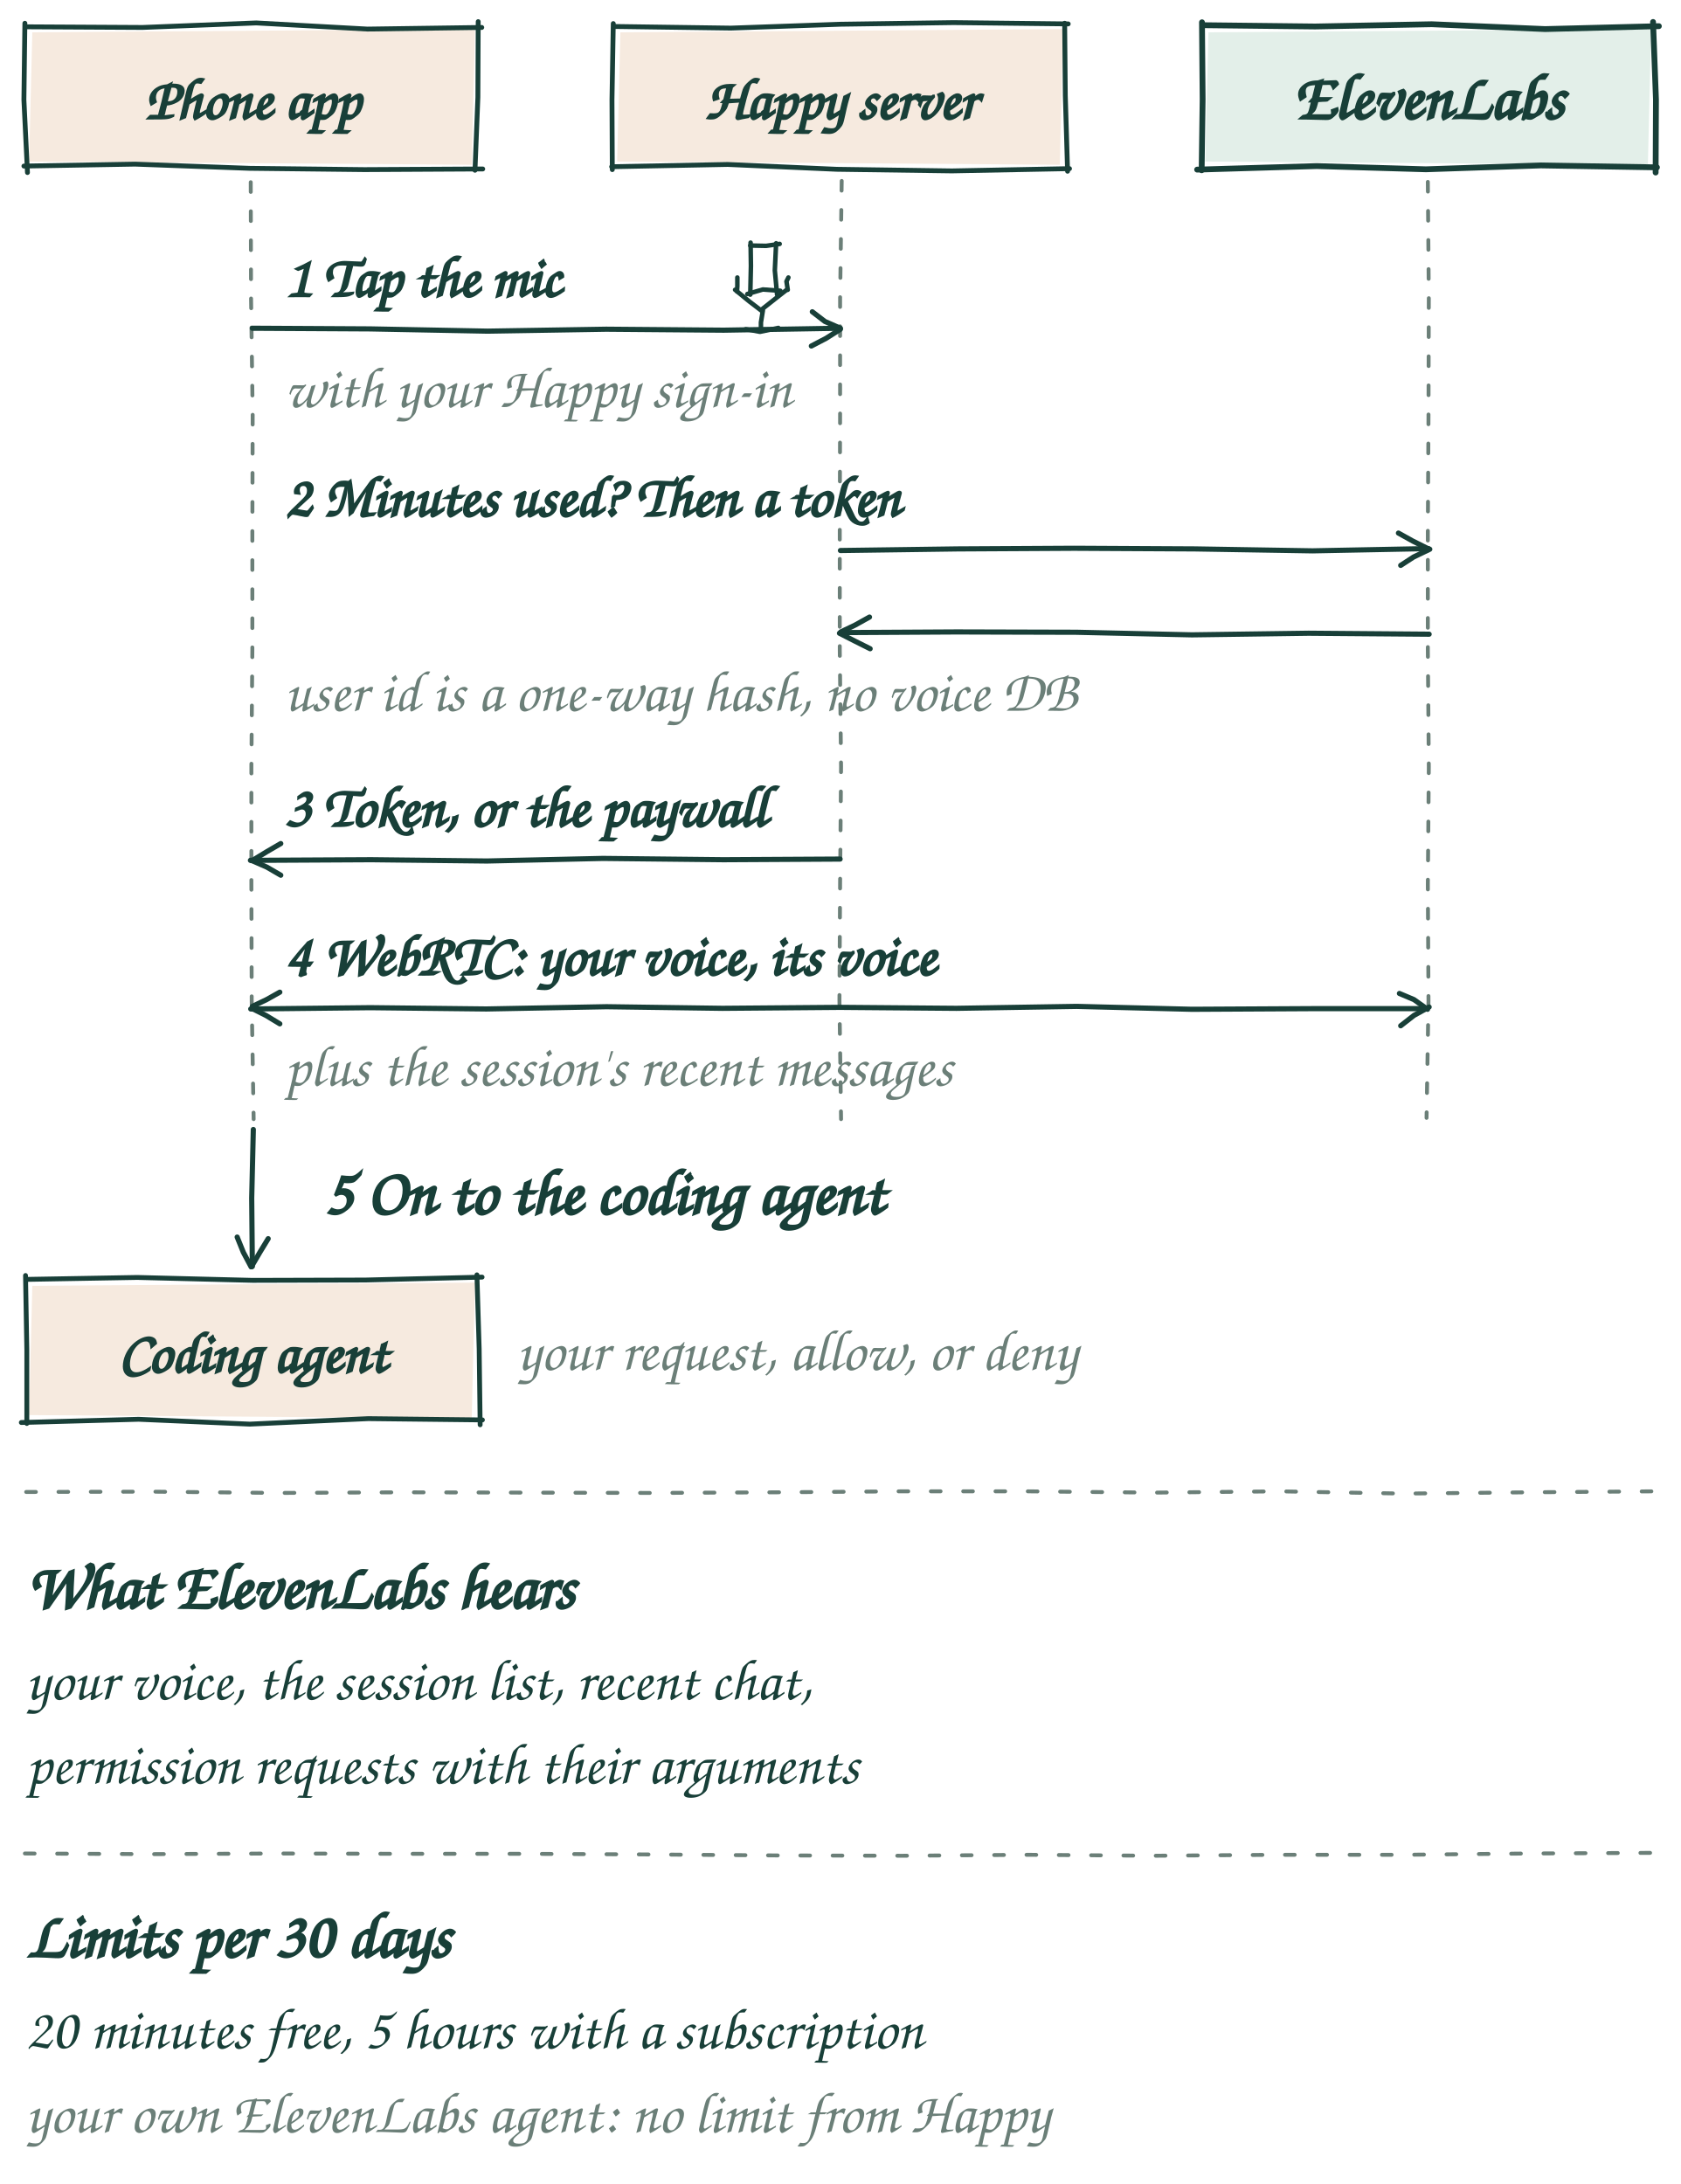
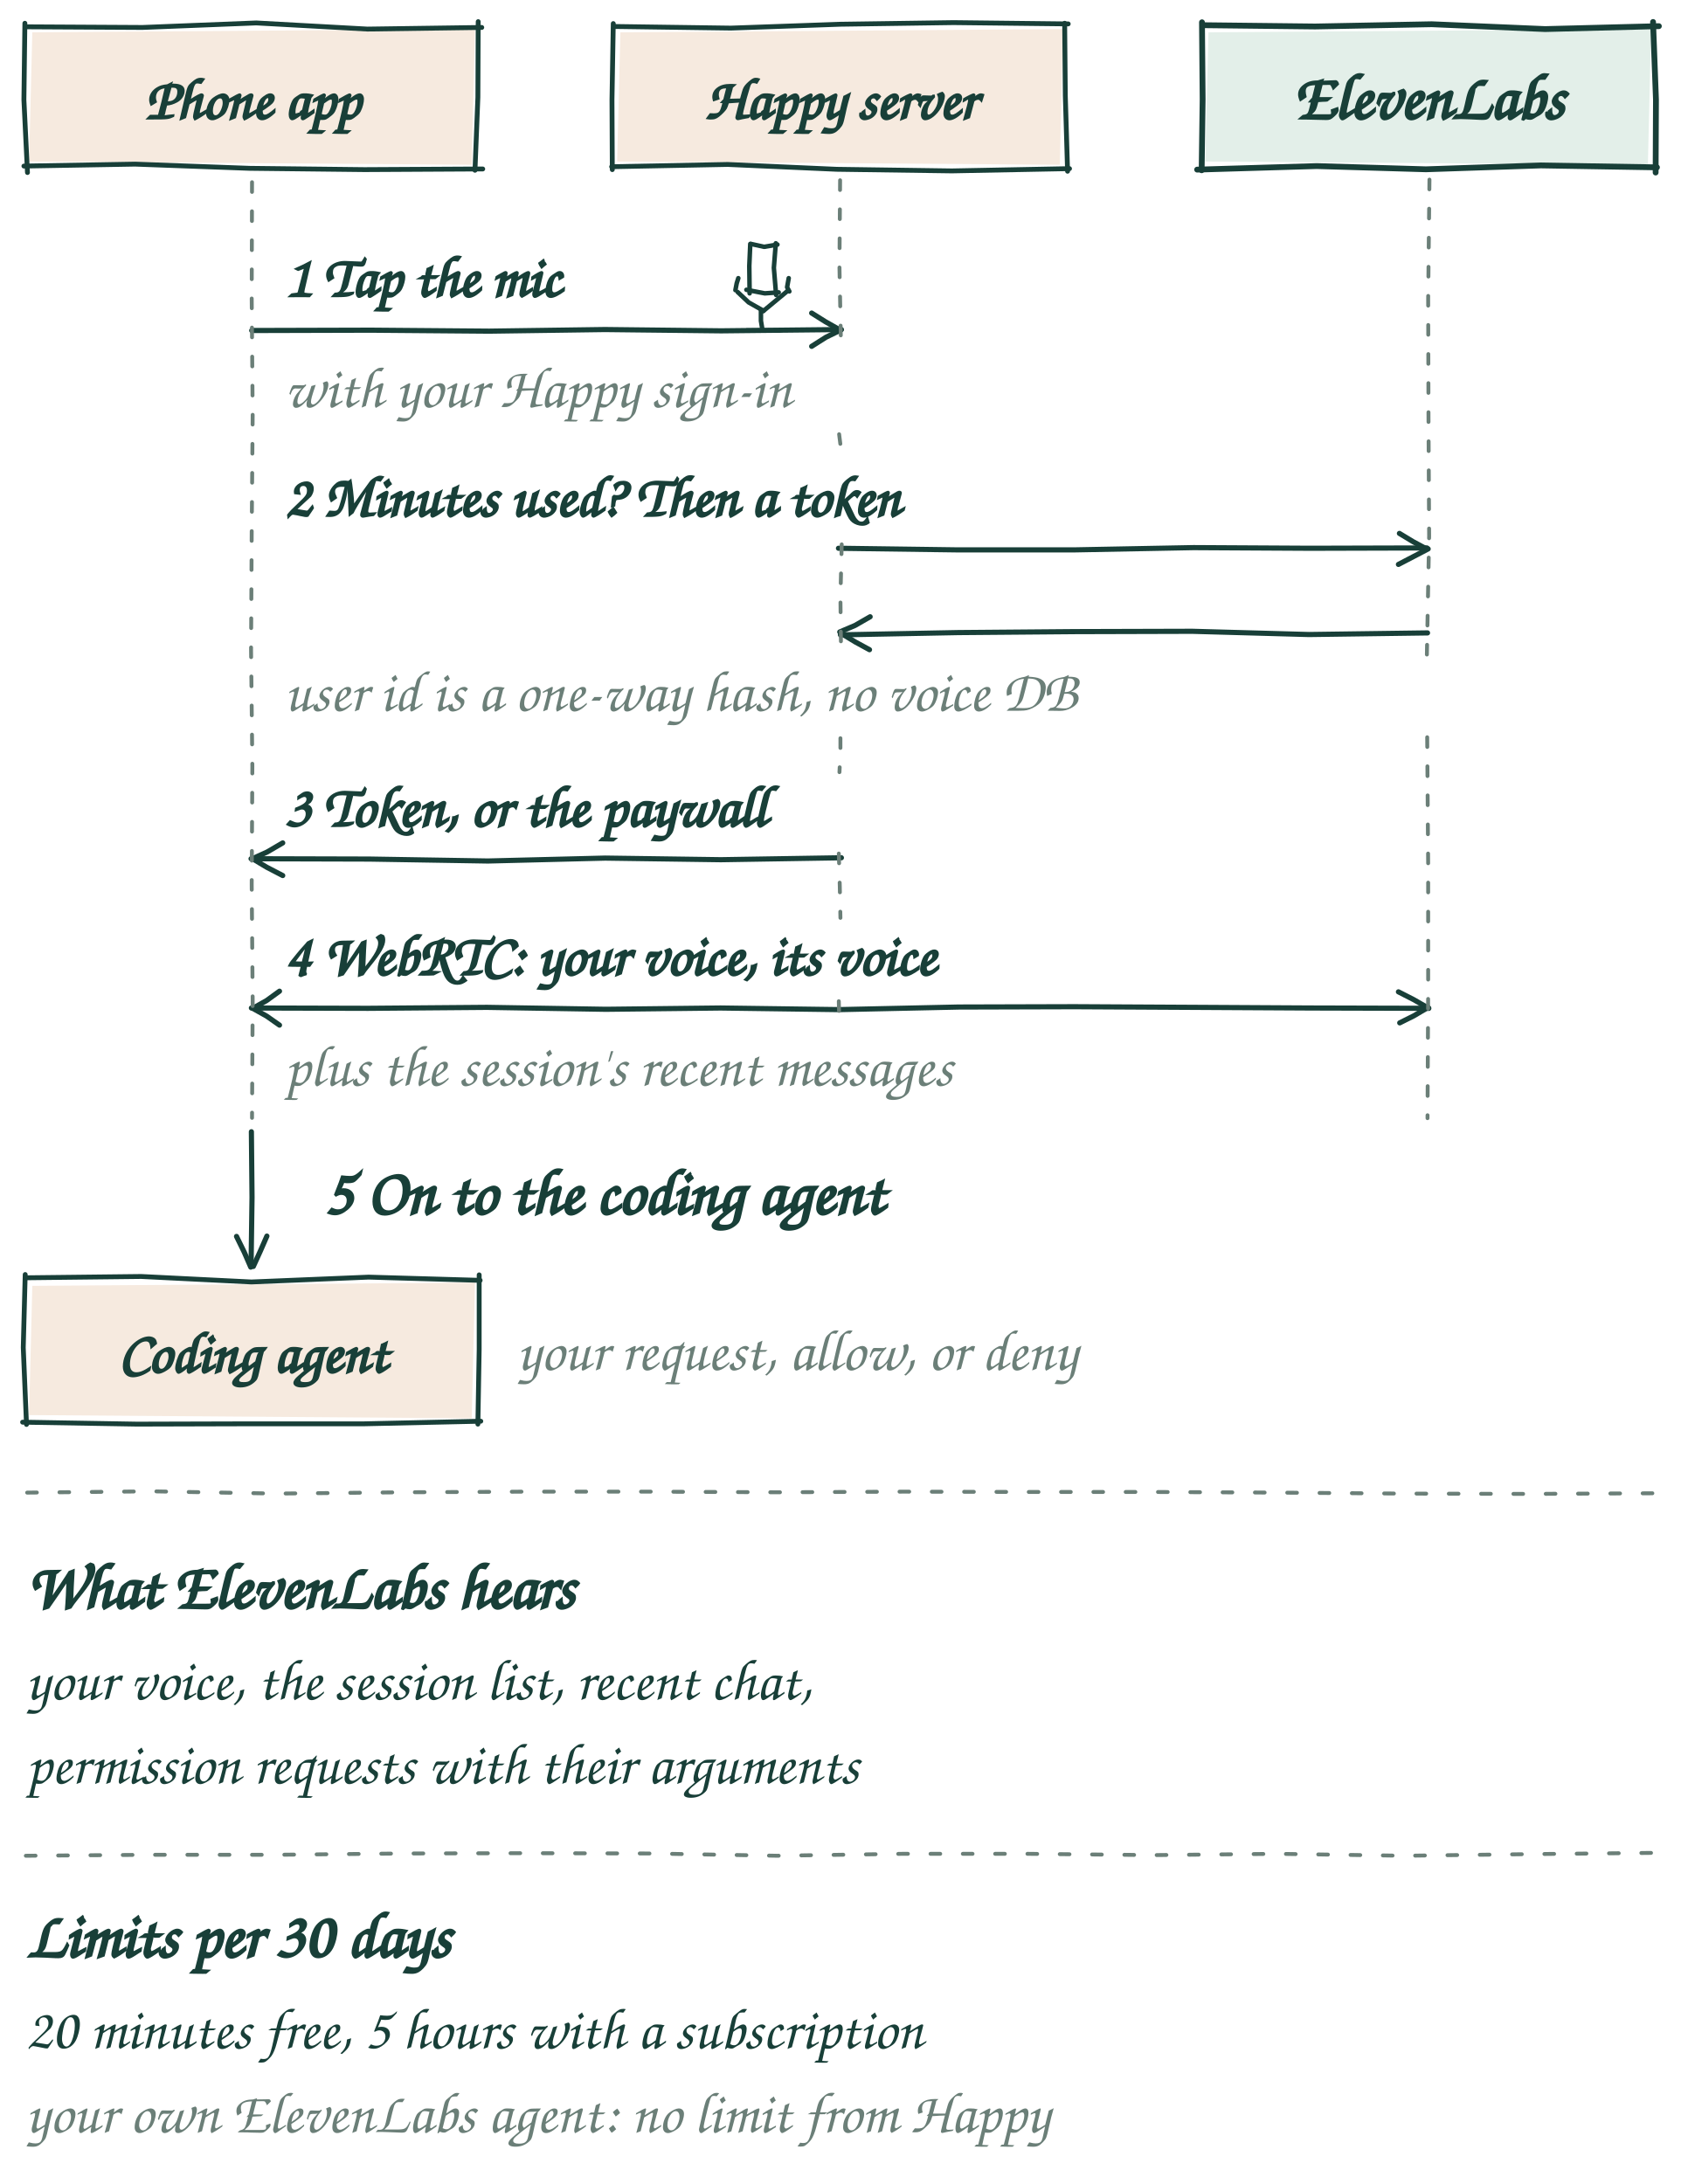
<svg xmlns="http://www.w3.org/2000/svg" width="520" height="676" viewBox="0 0 520 676" font-family="'Shantell Sans', 'Comic Sans MS', 'Chalkboard SE', 'Segoe Print', cursive" role="img">
  <path d="M10 10 L147 9 L146 51 L9 50 Z" fill="#f6eadf" />
  <path d="M8.2 8.3 L44.1 8.5 L79.3 7.1 L113.7 9.0 L149.1 8.5" fill="none" stroke="#183f38" stroke-width="1.5" stroke-linecap="round" stroke-linejoin="round" />
  <path d="M148.0 6.7 L147.9 30.1 L147.0 52.7" fill="none" stroke="#183f38" stroke-width="1.5" stroke-linecap="round" stroke-linejoin="round" />
  <path d="M149.4 52.3 L112.8 52.5 L77.3 52.1 L41.8 50.8 L7.4 51.4" fill="none" stroke="#183f38" stroke-width="1.5" stroke-linecap="round" stroke-linejoin="round" />
  <path d="M8.5 53.4 L7.4 30.9 L7.7 7.2" fill="none" stroke="#183f38" stroke-width="1.5" stroke-linecap="round" stroke-linejoin="round" />
  <text x="78" y="37" font-size="18" font-weight="700" fill="#183f38" text-anchor="middle">Phone app</text>
  <path d="M192 10 L329 9 L328 51 L191 50 Z" fill="#f6eadf" />
  <path d="M190.4 8.2 L226.2 8.7 L260.1 7.5 L295.1 7.0 L330.6 7.4" fill="none" stroke="#183f38" stroke-width="1.5" stroke-linecap="round" stroke-linejoin="round" />
  <path d="M329.5 7.2 L329.7 29.6 L330.4 53.0" fill="none" stroke="#183f38" stroke-width="1.5" stroke-linecap="round" stroke-linejoin="round" />
  <path d="M331.0 52.2 L294.6 52.9 L259.0 52.4 L225.2 50.9 L189.3 51.6" fill="none" stroke="#183f38" stroke-width="1.5" stroke-linecap="round" stroke-linejoin="round" />
  <path d="M189.5 52.5 L189.4 30.9 L189.8 7.3" fill="none" stroke="#183f38" stroke-width="1.5" stroke-linecap="round" stroke-linejoin="round" />
  <text x="260" y="37" font-size="18" font-weight="700" fill="#183f38" text-anchor="middle">Happy server</text>
  <path d="M374 10 L511 9 L510 51 L373 50 Z" fill="#e3efe9" />
  <path d="M372.4 7.8 L407.0 8.2 L443.1 7.5 L478.2 9.0 L513.4 8.1" fill="none" stroke="#183f38" stroke-width="1.8" stroke-linecap="round" stroke-linejoin="round" />
  <path d="M511.6 6.8 L512.5 30.8 L512.4 53.4" fill="none" stroke="#183f38" stroke-width="1.8" stroke-linecap="round" stroke-linejoin="round" />
  <path d="M512.8 51.8 L476.9 51.2 L441.3 52.4 L407.5 51.4 L370.5 52.5" fill="none" stroke="#183f38" stroke-width="1.8" stroke-linecap="round" stroke-linejoin="round" />
  <path d="M371.9 52.7 L372.2 30.7 L372.0 6.9" fill="none" stroke="#183f38" stroke-width="1.8" stroke-linecap="round" stroke-linejoin="round" />
  <text x="442" y="37" font-size="20" font-weight="700" fill="#183f38" text-anchor="middle">ElevenLabs</text>
-   <path d="M77.6 56.4 L77.7 92.2 L78.2 128.3 L78.1 165.0 L78.1 201.2 L77.8 237.2 L77.8 273.7 L77.9 309.7 L78.5 346.4" fill="none" stroke="#6b7f78" stroke-width="1.2" stroke-linecap="round" stroke-linejoin="round" stroke-dasharray="3 6" />
-   <path d="M260.5 56.0 L260.0 92.4 L260.0 128.4 L259.9 164.5 L259.9 201.3 L260.3 237.3 L260.0 273.4 L259.8 309.6 L260.3 346.4" fill="none" stroke="#6b7f78" stroke-width="1.2" stroke-linecap="round" stroke-linejoin="round" stroke-dasharray="3 6" />
-   <path d="M441.9 56.3 L442.2 92.4 L442.1 128.7 L441.9 164.9 L441.9 201.0 L442.2 237.4 L441.9 273.8 L442.1 309.8 L441.5 346.0" fill="none" stroke="#6b7f78" stroke-width="1.2" stroke-linecap="round" stroke-linejoin="round" stroke-dasharray="3 6" />
  <text x="88" y="92" font-size="18" font-weight="700" fill="#183f38">1  Tap the mic</text>
-   <path d="M232.2 76.0 L237.1 76.1 L241.3 75.5" fill="none" stroke="#183f38" stroke-width="1.4" stroke-linecap="round" stroke-linejoin="round" />
-   <path d="M240.2 75.3 L239.8 83.7 L240.5 91.2" fill="none" stroke="#183f38" stroke-width="1.4" stroke-linecap="round" stroke-linejoin="round" />
-   <path d="M241.5 90.0 L236.1 89.6 L231.3 91.0" fill="none" stroke="#183f38" stroke-width="1.4" stroke-linecap="round" stroke-linejoin="round" />
-   <path d="M232.2 91.2 L232.4 82.3 L232.3 75.1" fill="none" stroke="#183f38" stroke-width="1.4" stroke-linecap="round" stroke-linejoin="round" />
-   <path d="M228.2 85.9 L228.2 88.5 L228.1 90.2" fill="none" stroke="#183f38" stroke-width="1.4" stroke-linecap="round" stroke-linejoin="round" />
-   <path d="M227.5 89.7 L231.9 93.3 L235.7 96.2" fill="none" stroke="#183f38" stroke-width="1.4" stroke-linecap="round" stroke-linejoin="round" />
-   <path d="M236.1 95.5 L239.9 92.5 L243.6 89.6" fill="none" stroke="#183f38" stroke-width="1.4" stroke-linecap="round" stroke-linejoin="round" />
-   <path d="M243.8 89.7 L243.4 87.1 L244.0 85.9" fill="none" stroke="#183f38" stroke-width="1.4" stroke-linecap="round" stroke-linejoin="round" />
-   <path d="M236.1 96.1 L235.5 99.8 L235.5 101.9" fill="none" stroke="#183f38" stroke-width="1.4" stroke-linecap="round" stroke-linejoin="round" />
-   <path d="M230.8 101.9 L235.2 102.7 L240.9 101.5" fill="none" stroke="#183f38" stroke-width="1.4" stroke-linecap="round" stroke-linejoin="round" />
-   <path d="M78.1 101.6 L114.5 101.8 L150.9 102.5 L187.6 101.9 L224.0 102.2 L259.9 101.6" fill="none" stroke="#183f38" stroke-width="1.6" stroke-linecap="round" stroke-linejoin="round" />
-   <path d="M251.1 107.1 L255.7 104.7 L260.1 101.9" fill="none" stroke="#183f38" stroke-width="1.6" stroke-linecap="round" stroke-linejoin="round" />
-   <path d="M251.4 96.5 L255.3 99.5 L260.1 101.6" fill="none" stroke="#183f38" stroke-width="1.6" stroke-linecap="round" stroke-linejoin="round" />
+   <path d="M232.4 75.5 L236.5 76.4 L240.6 75.7" fill="none" stroke="#183f38" stroke-width="1.4" stroke-linecap="round" stroke-linejoin="round" />
+   <path d="M240.1 75.3 L239.5 82.9 L240.2 91.3" fill="none" stroke="#183f38" stroke-width="1.4" stroke-linecap="round" stroke-linejoin="round" />
+   <path d="M241.0 90.5 L236.7 90.8 L231.0 89.7" fill="none" stroke="#183f38" stroke-width="1.4" stroke-linecap="round" stroke-linejoin="round" />
+   <path d="M232.0 90.8 L231.9 82.3 L232.2 75.5" fill="none" stroke="#183f38" stroke-width="1.4" stroke-linecap="round" stroke-linejoin="round" />
+   <path d="M228.5 86.1 L228.0 87.7 L227.6 89.8" fill="none" stroke="#183f38" stroke-width="1.4" stroke-linecap="round" stroke-linejoin="round" />
+   <path d="M228.3 90.4 L231.7 93.6 L236.3 96.2" fill="none" stroke="#183f38" stroke-width="1.4" stroke-linecap="round" stroke-linejoin="round" />
+   <path d="M236.2 96.3 L239.7 93.4 L243.8 90.0" fill="none" stroke="#183f38" stroke-width="1.4" stroke-linecap="round" stroke-linejoin="round" />
+   <path d="M244.3 90.2 L243.6 88.9 L244.1 86.1" fill="none" stroke="#183f38" stroke-width="1.4" stroke-linecap="round" stroke-linejoin="round" />
+   <path d="M235.5 96.0 L235.5 99.3 L236.0 102.3" fill="none" stroke="#183f38" stroke-width="1.4" stroke-linecap="round" stroke-linejoin="round" />
+   <path d="M231.1 102.3 L235.7 102.3 L241.2 102.3" fill="none" stroke="#183f38" stroke-width="1.4" stroke-linecap="round" stroke-linejoin="round" />
+   <path d="M77.9 102.3 L114.8 102.2 L151.4 102.5 L187.2 102.0 L223.2 102.4 L260.4 102.0" fill="none" stroke="#183f38" stroke-width="1.6" stroke-linecap="round" stroke-linejoin="round" />
+   <path d="M251.2 107.2 L255.6 104.4 L260.3 102.1" fill="none" stroke="#183f38" stroke-width="1.6" stroke-linecap="round" stroke-linejoin="round" />
+   <path d="M251.2 96.9 L255.5 99.6 L260.1 102.2" fill="none" stroke="#183f38" stroke-width="1.6" stroke-linecap="round" stroke-linejoin="round" />
  <text x="88" y="126" font-size="18" font-weight="400" fill="#6b7f78">with your Happy sign-in</text>
  <text x="88" y="160" font-size="18" font-weight="700" fill="#183f38">2  Minutes used? Then a token</text>
-   <path d="M260.1 170.4 L296.3 169.9 L332.5 169.7 L369.8 169.9 L406.2 170.5 L442.1 169.8" fill="none" stroke="#183f38" stroke-width="1.6" stroke-linecap="round" stroke-linejoin="round" />
-   <path d="M433.5 175.0 L437.5 172.4 L442.5 170.0" fill="none" stroke="#183f38" stroke-width="1.6" stroke-linecap="round" stroke-linejoin="round" />
-   <path d="M432.8 165.0 L437.3 167.5 L441.9 169.8" fill="none" stroke="#183f38" stroke-width="1.6" stroke-linecap="round" stroke-linejoin="round" />
-   <path d="M442.3 196.3 L405.0 196.0 L368.9 196.5 L333.1 195.7 L296.1 195.6 L260.5 195.8" fill="none" stroke="#183f38" stroke-width="1.6" stroke-linecap="round" stroke-linejoin="round" />
-   <path d="M269.1 191.0 L264.6 193.5 L260.2 195.6" fill="none" stroke="#183f38" stroke-width="1.6" stroke-linecap="round" stroke-linejoin="round" />
-   <path d="M269.3 200.8 L264.5 198.4 L259.8 196.0" fill="none" stroke="#183f38" stroke-width="1.6" stroke-linecap="round" stroke-linejoin="round" />
+   <path d="M259.5 169.7 L296.3 170.2 L332.5 170.2 L369.4 169.5 L405.6 169.7 L441.6 169.6" fill="none" stroke="#183f38" stroke-width="1.6" stroke-linecap="round" stroke-linejoin="round" />
+   <path d="M432.8 174.7 L437.4 172.3 L442.0 169.9" fill="none" stroke="#183f38" stroke-width="1.6" stroke-linecap="round" stroke-linejoin="round" />
+   <path d="M433.1 165.1 L437.4 167.7 L441.5 169.9" fill="none" stroke="#183f38" stroke-width="1.6" stroke-linecap="round" stroke-linejoin="round" />
+   <path d="M441.8 195.9 L405.1 196.4 L369.0 195.4 L332.9 195.5 L296.5 195.8 L260.1 196.5" fill="none" stroke="#183f38" stroke-width="1.6" stroke-linecap="round" stroke-linejoin="round" />
+   <path d="M269.3 190.9 L264.6 193.6 L259.9 195.6" fill="none" stroke="#183f38" stroke-width="1.6" stroke-linecap="round" stroke-linejoin="round" />
+   <path d="M269.1 201.1 L264.7 198.7 L260.1 195.9" fill="none" stroke="#183f38" stroke-width="1.6" stroke-linecap="round" stroke-linejoin="round" />
  <text x="88" y="220" font-size="18" font-weight="400" fill="#6b7f78">user id is a one-way hash, no voice DB</text>
  <text x="88" y="256" font-size="18" font-weight="700" fill="#183f38">3  Token, or the paywall</text>
-   <path d="M260.0 265.9 L223.9 266.1 L186.6 265.7 L150.7 266.5 L114.9 266.1 L77.5 266.3" fill="none" stroke="#183f38" stroke-width="1.6" stroke-linecap="round" stroke-linejoin="round" />
-   <path d="M86.9 261.1 L82.6 263.6 L78.0 266.4" fill="none" stroke="#183f38" stroke-width="1.6" stroke-linecap="round" stroke-linejoin="round" />
-   <path d="M86.9 270.9 L82.6 268.4 L77.8 266.3" fill="none" stroke="#183f38" stroke-width="1.6" stroke-linecap="round" stroke-linejoin="round" />
+   <path d="M260.4 265.5 L223.1 266.1 L187.3 265.6 L151.0 266.5 L114.3 265.9 L77.7 265.8" fill="none" stroke="#183f38" stroke-width="1.6" stroke-linecap="round" stroke-linejoin="round" />
+   <path d="M87.5 260.9 L82.7 263.7 L78.1 265.8" fill="none" stroke="#183f38" stroke-width="1.6" stroke-linecap="round" stroke-linejoin="round" />
+   <path d="M87.5 271.0 L82.5 268.4 L78.5 266.0" fill="none" stroke="#183f38" stroke-width="1.6" stroke-linecap="round" stroke-linejoin="round" />
  <text x="88" y="302" font-size="18" font-weight="700" fill="#183f38">4  WebRTC: your voice, its voice</text>
-   <path d="M77.6 312.3 L114.6 311.9 L150.5 312.3 L187.7 311.6 L223.6 312.1 L260.0 311.8 L296.0 312.1 L333.2 311.5 L368.9 312.4 L406.0 312.2 L441.5 312.2" fill="none" stroke="#183f38" stroke-width="1.6" stroke-linecap="round" stroke-linejoin="round" />
-   <path d="M433.5 317.5 L437.6 314.3 L442.3 311.7" fill="none" stroke="#183f38" stroke-width="1.6" stroke-linecap="round" stroke-linejoin="round" />
-   <path d="M433.1 307.5 L437.6 309.4 L441.8 312.4" fill="none" stroke="#183f38" stroke-width="1.6" stroke-linecap="round" stroke-linejoin="round" />
-   <path d="M86.6 307.1 L82.5 309.4 L78.1 311.5" fill="none" stroke="#183f38" stroke-width="1.6" stroke-linecap="round" stroke-linejoin="round" />
-   <path d="M86.6 316.9 L82.3 314.3 L78.1 312.2" fill="none" stroke="#183f38" stroke-width="1.6" stroke-linecap="round" stroke-linejoin="round" />
+   <path d="M77.8 312.0 L113.9 312.1 L150.7 311.8 L187.5 312.4 L223.0 312.0 L259.7 312.5 L296.7 311.7 L332.5 311.6 L369.8 311.8 L405.7 312.0 L442.1 312.1" fill="none" stroke="#183f38" stroke-width="1.6" stroke-linecap="round" stroke-linejoin="round" />
+   <path d="M433.2 316.6 L437.6 314.4 L442.0 311.8" fill="none" stroke="#183f38" stroke-width="1.6" stroke-linecap="round" stroke-linejoin="round" />
+   <path d="M432.8 307.0 L437.5 309.4 L442.2 312.1" fill="none" stroke="#183f38" stroke-width="1.6" stroke-linecap="round" stroke-linejoin="round" />
+   <path d="M86.5 306.8 L82.5 309.7 L78.4 312.0" fill="none" stroke="#183f38" stroke-width="1.6" stroke-linecap="round" stroke-linejoin="round" />
+   <path d="M86.5 317.3 L82.5 314.5 L78.2 312.1" fill="none" stroke="#183f38" stroke-width="1.6" stroke-linecap="round" stroke-linejoin="round" />
  <text x="88" y="336" font-size="18" font-weight="400" fill="#6b7f78">plus the session's recent messages</text>
-   <path d="M78.4 349.6 L77.9 370.8 L78.1 392.0" fill="none" stroke="#183f38" stroke-width="1.6" stroke-linecap="round" stroke-linejoin="round" />
-   <path d="M73.4 382.9 L75.3 387.6 L77.7 392.1" fill="none" stroke="#183f38" stroke-width="1.6" stroke-linecap="round" stroke-linejoin="round" />
-   <path d="M83.0 383.4 L80.5 387.5 L77.8 392.1" fill="none" stroke="#183f38" stroke-width="1.6" stroke-linecap="round" stroke-linejoin="round" />
+   <path d="M78.0 56.4 L77.9 92.2 L78.2 128.3 L77.9 164.9 L77.7 201.2 L78.1 237.2 L77.9 273.7 L78.2 309.5 L78.0 346.0" fill="none" stroke="#6b7f78" stroke-width="1.2" stroke-linecap="round" stroke-linejoin="round" stroke-dasharray="3 6" />
+   <path d="M260.0 55.8 L259.8 82.4 L260.3 108.2" fill="none" stroke="#6b7f78" stroke-width="1.2" stroke-linecap="round" stroke-linejoin="round" stroke-dasharray="3 6" />
+   <path d="M259.7 134.4 L260.2 138.4 L259.5 142.8" fill="none" stroke="#6b7f78" stroke-width="1.2" stroke-linecap="round" stroke-linejoin="round" stroke-dasharray="3 6" />
+   <path d="M260.5 168.5 L260.1 185.0 L260.3 202.3" fill="none" stroke="#6b7f78" stroke-width="1.2" stroke-linecap="round" stroke-linejoin="round" stroke-dasharray="3 6" />
+   <path d="M260.1 228.5 L260.1 233.1 L259.8 239.0" fill="none" stroke="#6b7f78" stroke-width="1.2" stroke-linecap="round" stroke-linejoin="round" stroke-dasharray="3 6" />
+   <path d="M259.6 264.2 L259.9 274.1 L260.1 284.1" fill="none" stroke="#6b7f78" stroke-width="1.2" stroke-linecap="round" stroke-linejoin="round" stroke-dasharray="3 6" />
+   <path d="M259.6 309.9 L259.7 314.1 L260.1 318.8" fill="none" stroke="#6b7f78" stroke-width="1.2" stroke-linecap="round" stroke-linejoin="round" stroke-dasharray="3 6" />
+   <path d="M442.4 55.6 L442.0 92.5 L442.1 129.3 L442.3 165.9 L441.6 202.8" fill="none" stroke="#6b7f78" stroke-width="1.2" stroke-linecap="round" stroke-linejoin="round" stroke-dasharray="3 6" />
+   <path d="M441.7 228.2 L442.0 267.6 L442.0 306.8 L441.8 346.1" fill="none" stroke="#6b7f78" stroke-width="1.2" stroke-linecap="round" stroke-linejoin="round" stroke-dasharray="3 6" />
+   <path d="M77.8 350.3 L78.0 370.6 L77.7 391.9" fill="none" stroke="#183f38" stroke-width="1.6" stroke-linecap="round" stroke-linejoin="round" />
+   <path d="M73.2 382.7 L75.6 387.6 L77.6 392.2" fill="none" stroke="#183f38" stroke-width="1.6" stroke-linecap="round" stroke-linejoin="round" />
+   <path d="M82.6 382.6 L80.5 387.4 L78.4 392.0" fill="none" stroke="#183f38" stroke-width="1.6" stroke-linecap="round" stroke-linejoin="round" />
  <text x="100" y="376" font-size="20" font-weight="700" fill="#183f38">5  On to the coding agent</text>
  <path d="M10 398 L147 397 L146 439 L9 438 Z" fill="#f6eadf" />
-   <path d="M8.3 396.0 L42.5 395.4 L78.2 396.3 L113.1 396.2 L149.2 395.3" fill="none" stroke="#183f38" stroke-width="1.5" stroke-linecap="round" stroke-linejoin="round" />
-   <path d="M147.6 394.6 L148.3 417.5 L148.6 441.0" fill="none" stroke="#183f38" stroke-width="1.5" stroke-linecap="round" stroke-linejoin="round" />
-   <path d="M149.3 439.5 L114.0 439.1 L77.3 440.8 L42.9 439.3 L6.6 440.3" fill="none" stroke="#183f38" stroke-width="1.5" stroke-linecap="round" stroke-linejoin="round" />
-   <path d="M8.3 440.6 L8.3 417.7 L7.9 394.8" fill="none" stroke="#183f38" stroke-width="1.5" stroke-linecap="round" stroke-linejoin="round" />
+   <path d="M8.3 395.5 L43.7 395.1 L77.8 396.8 L114.1 395.3 L148.6 396.3" fill="none" stroke="#183f38" stroke-width="1.5" stroke-linecap="round" stroke-linejoin="round" />
+   <path d="M148.3 394.6 L148.3 417.7 L147.9 440.8" fill="none" stroke="#183f38" stroke-width="1.5" stroke-linecap="round" stroke-linejoin="round" />
+   <path d="M148.8 439.9 L112.8 440.7 L78.3 440.7 L42.4 440.8 L7.0 440.2" fill="none" stroke="#183f38" stroke-width="1.5" stroke-linecap="round" stroke-linejoin="round" />
+   <path d="M8.2 440.9 L7.2 417.1 L7.8 394.5" fill="none" stroke="#183f38" stroke-width="1.5" stroke-linecap="round" stroke-linejoin="round" />
  <text x="78" y="425" font-size="18" font-weight="700" fill="#183f38" text-anchor="middle">Coding agent</text>
  <text x="160" y="424" font-size="18" font-weight="400" fill="#6b7f78">your request, allow, or deny</text>
-   <path d="M8.1 461.8 L46.7 461.7 L85.8 462.1 L124.6 461.9 L163.4 462.0 L201.9 462.1 L240.8 461.9 L279.1 461.6 L317.9 461.6 L357.2 462.0 L395.9 461.6 L434.4 462.3 L473.3 461.9 L512.0 461.6" fill="none" stroke="#6b7f78" stroke-width="1.2" stroke-linecap="round" stroke-linejoin="round" stroke-dasharray="3 7" />
+   <path d="M8.4 462.0 L47.0 461.6 L85.5 462.3 L124.4 461.9 L163.0 461.7 L201.6 461.7 L240.5 461.9 L279.7 461.7 L318.0 461.8 L356.7 461.8 L395.5 462.0 L434.1 462.3 L473.1 462.4 L512.2 462.2" fill="none" stroke="#6b7f78" stroke-width="1.2" stroke-linecap="round" stroke-linejoin="round" stroke-dasharray="3 7" />
  <text x="8" y="498" font-size="20" font-weight="700" fill="#183f38">What ElevenLabs hears</text>
  <text x="8" y="526" font-size="18" font-weight="400" fill="#183f38">your voice, the session list, recent chat,</text>
  <text x="8" y="552" font-size="18" font-weight="400" fill="#183f38">permission requests with their arguments</text>
-   <path d="M7.7 573.7 L46.7 573.9 L85.8 573.7 L124.1 573.8 L162.8 573.8 L201.6 574.0 L240.2 574.3 L279.3 574.4 L318.3 574.1 L356.9 574.4 L395.4 574.1 L434.3 574.1 L473.4 573.7 L511.7 573.5" fill="none" stroke="#6b7f78" stroke-width="1.2" stroke-linecap="round" stroke-linejoin="round" stroke-dasharray="3 7" />
+   <path d="M8.0 574.4 L46.5 574.1 L85.4 574.1 L124.5 573.7 L162.8 573.6 L201.6 573.7 L240.5 574.4 L279.3 573.8 L318.1 573.8 L357.1 574.2 L395.4 573.8 L434.6 574.4 L473.3 573.9 L512.5 573.5" fill="none" stroke="#6b7f78" stroke-width="1.2" stroke-linecap="round" stroke-linejoin="round" stroke-dasharray="3 7" />
  <text x="8" y="606" font-size="20" font-weight="700" fill="#183f38">Limits per 30 days</text>
  <text x="8" y="634" font-size="18" font-weight="400" fill="#183f38">20 minutes free, 5 hours with a subscription</text>
  <text x="8" y="660" font-size="18" font-weight="400" fill="#6b7f78">your own ElevenLabs agent: no limit from Happy</text>
</svg>
